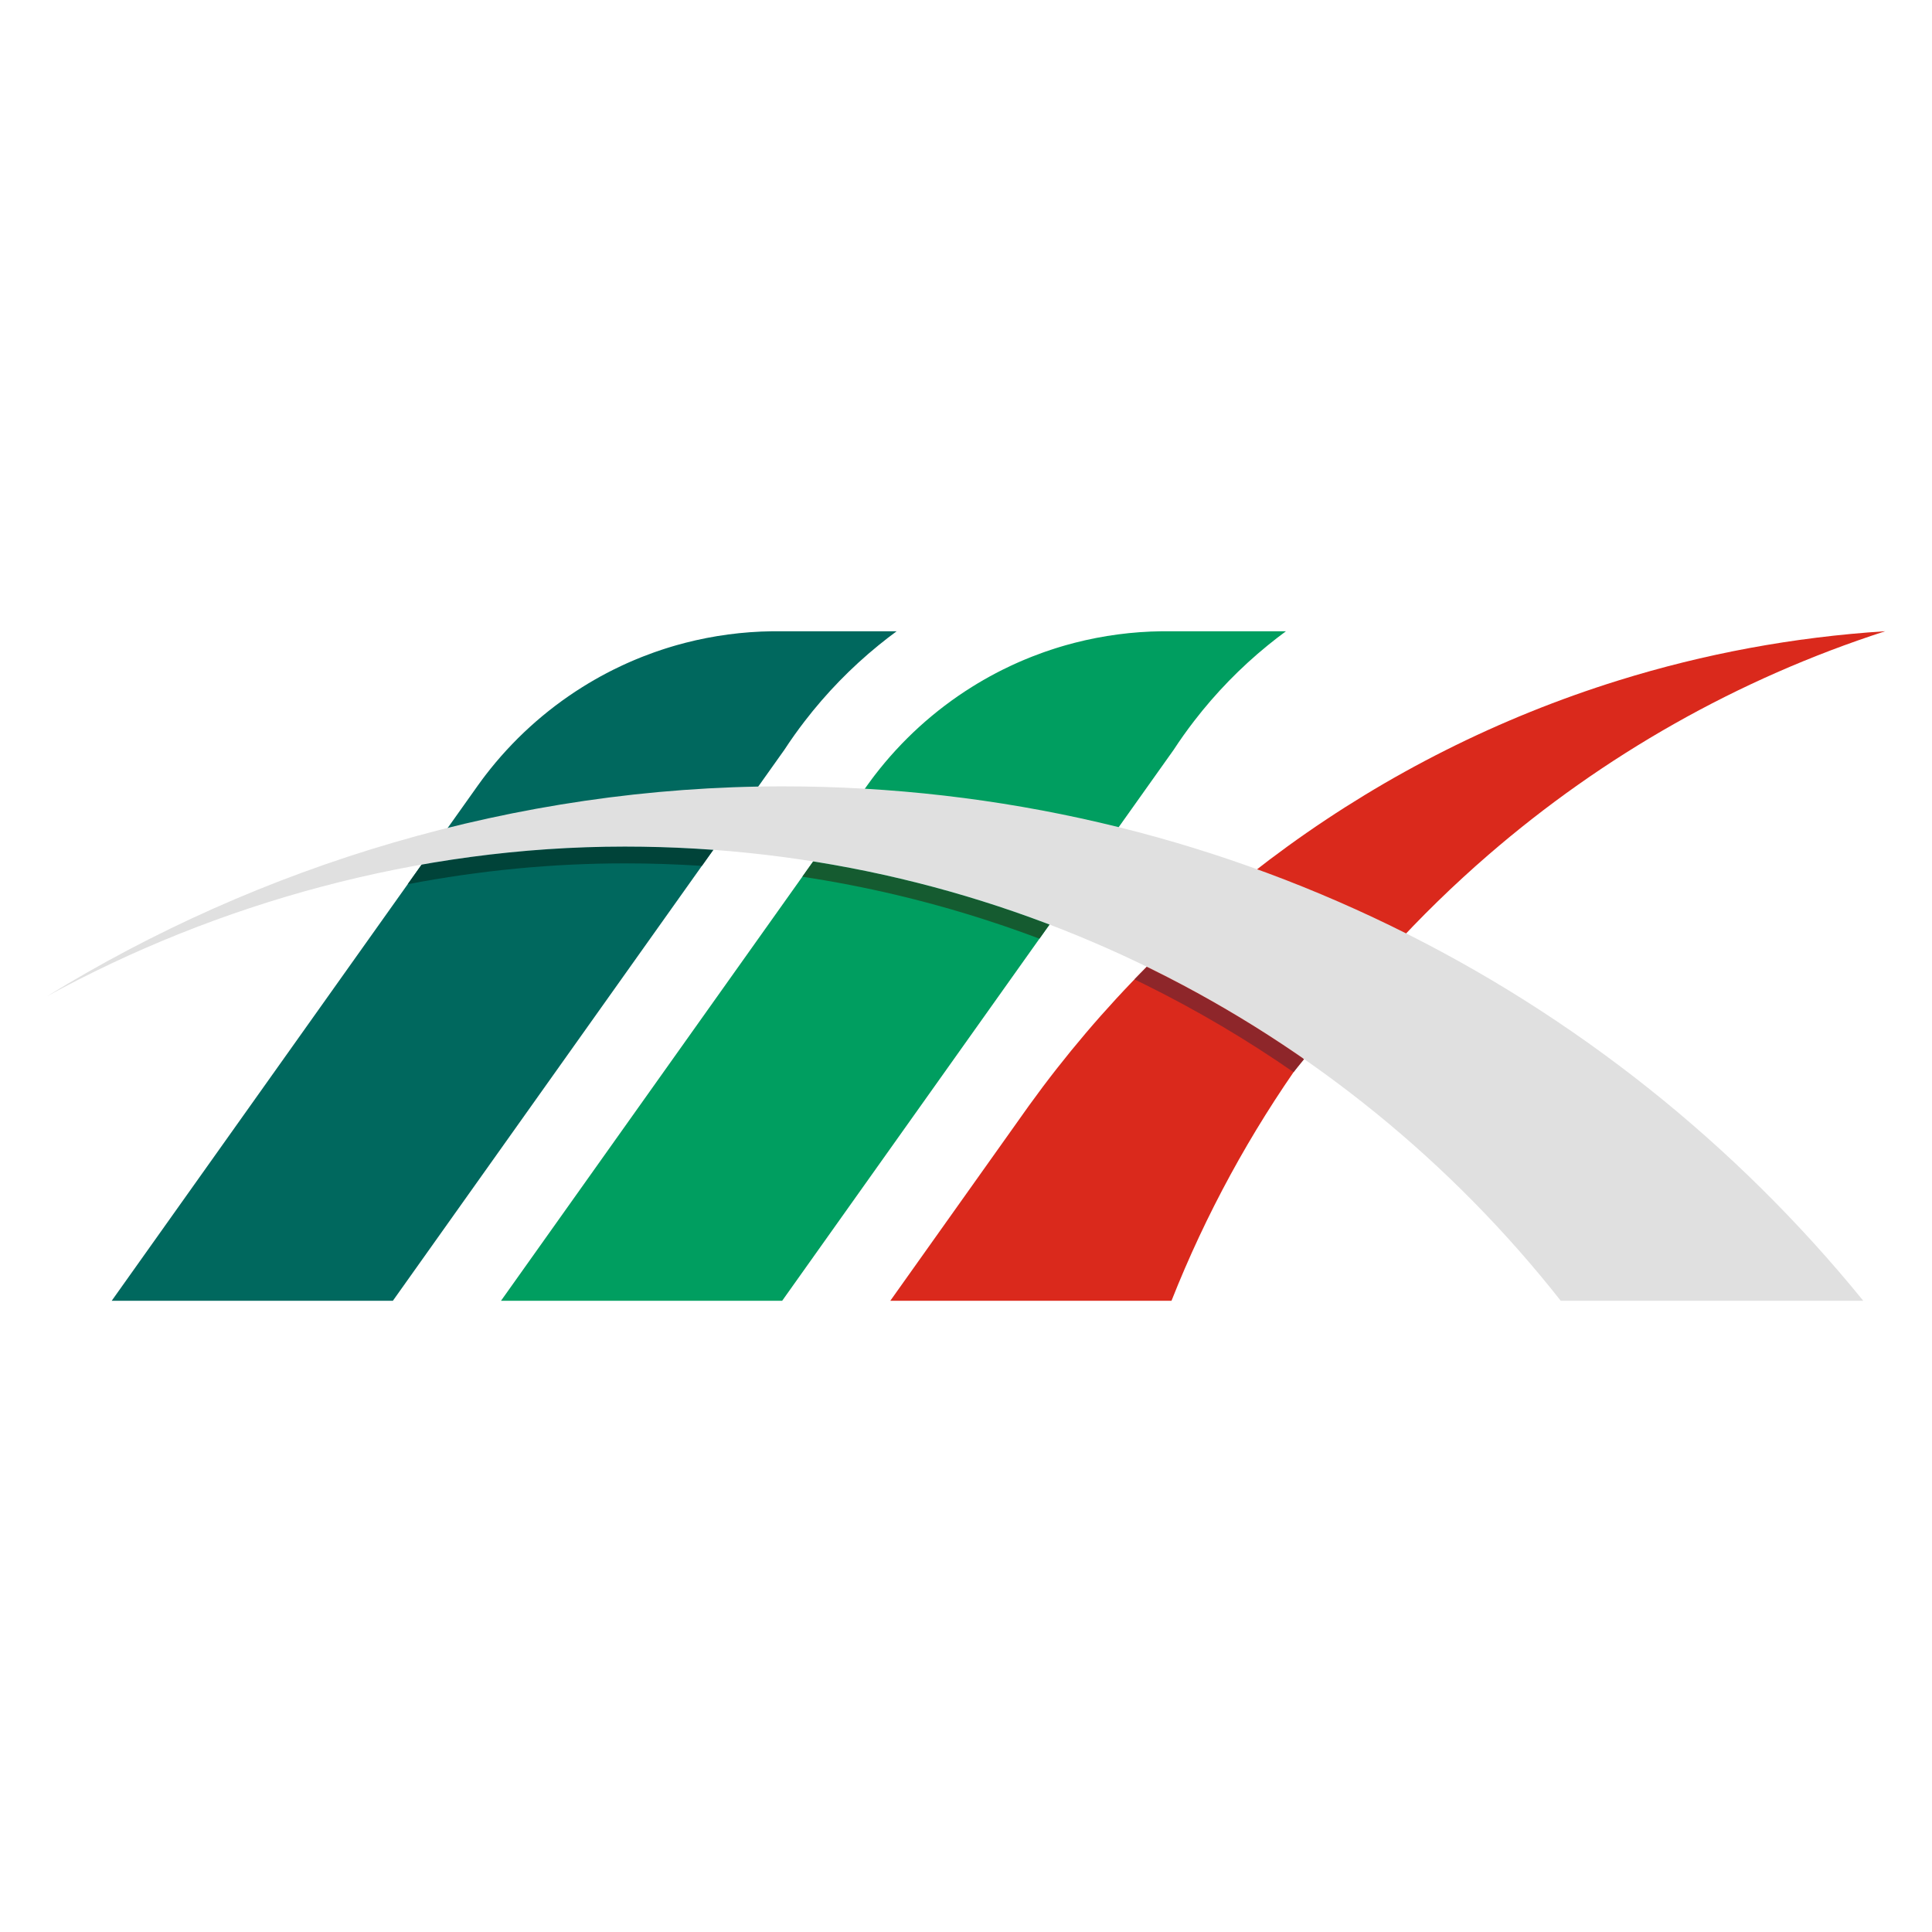
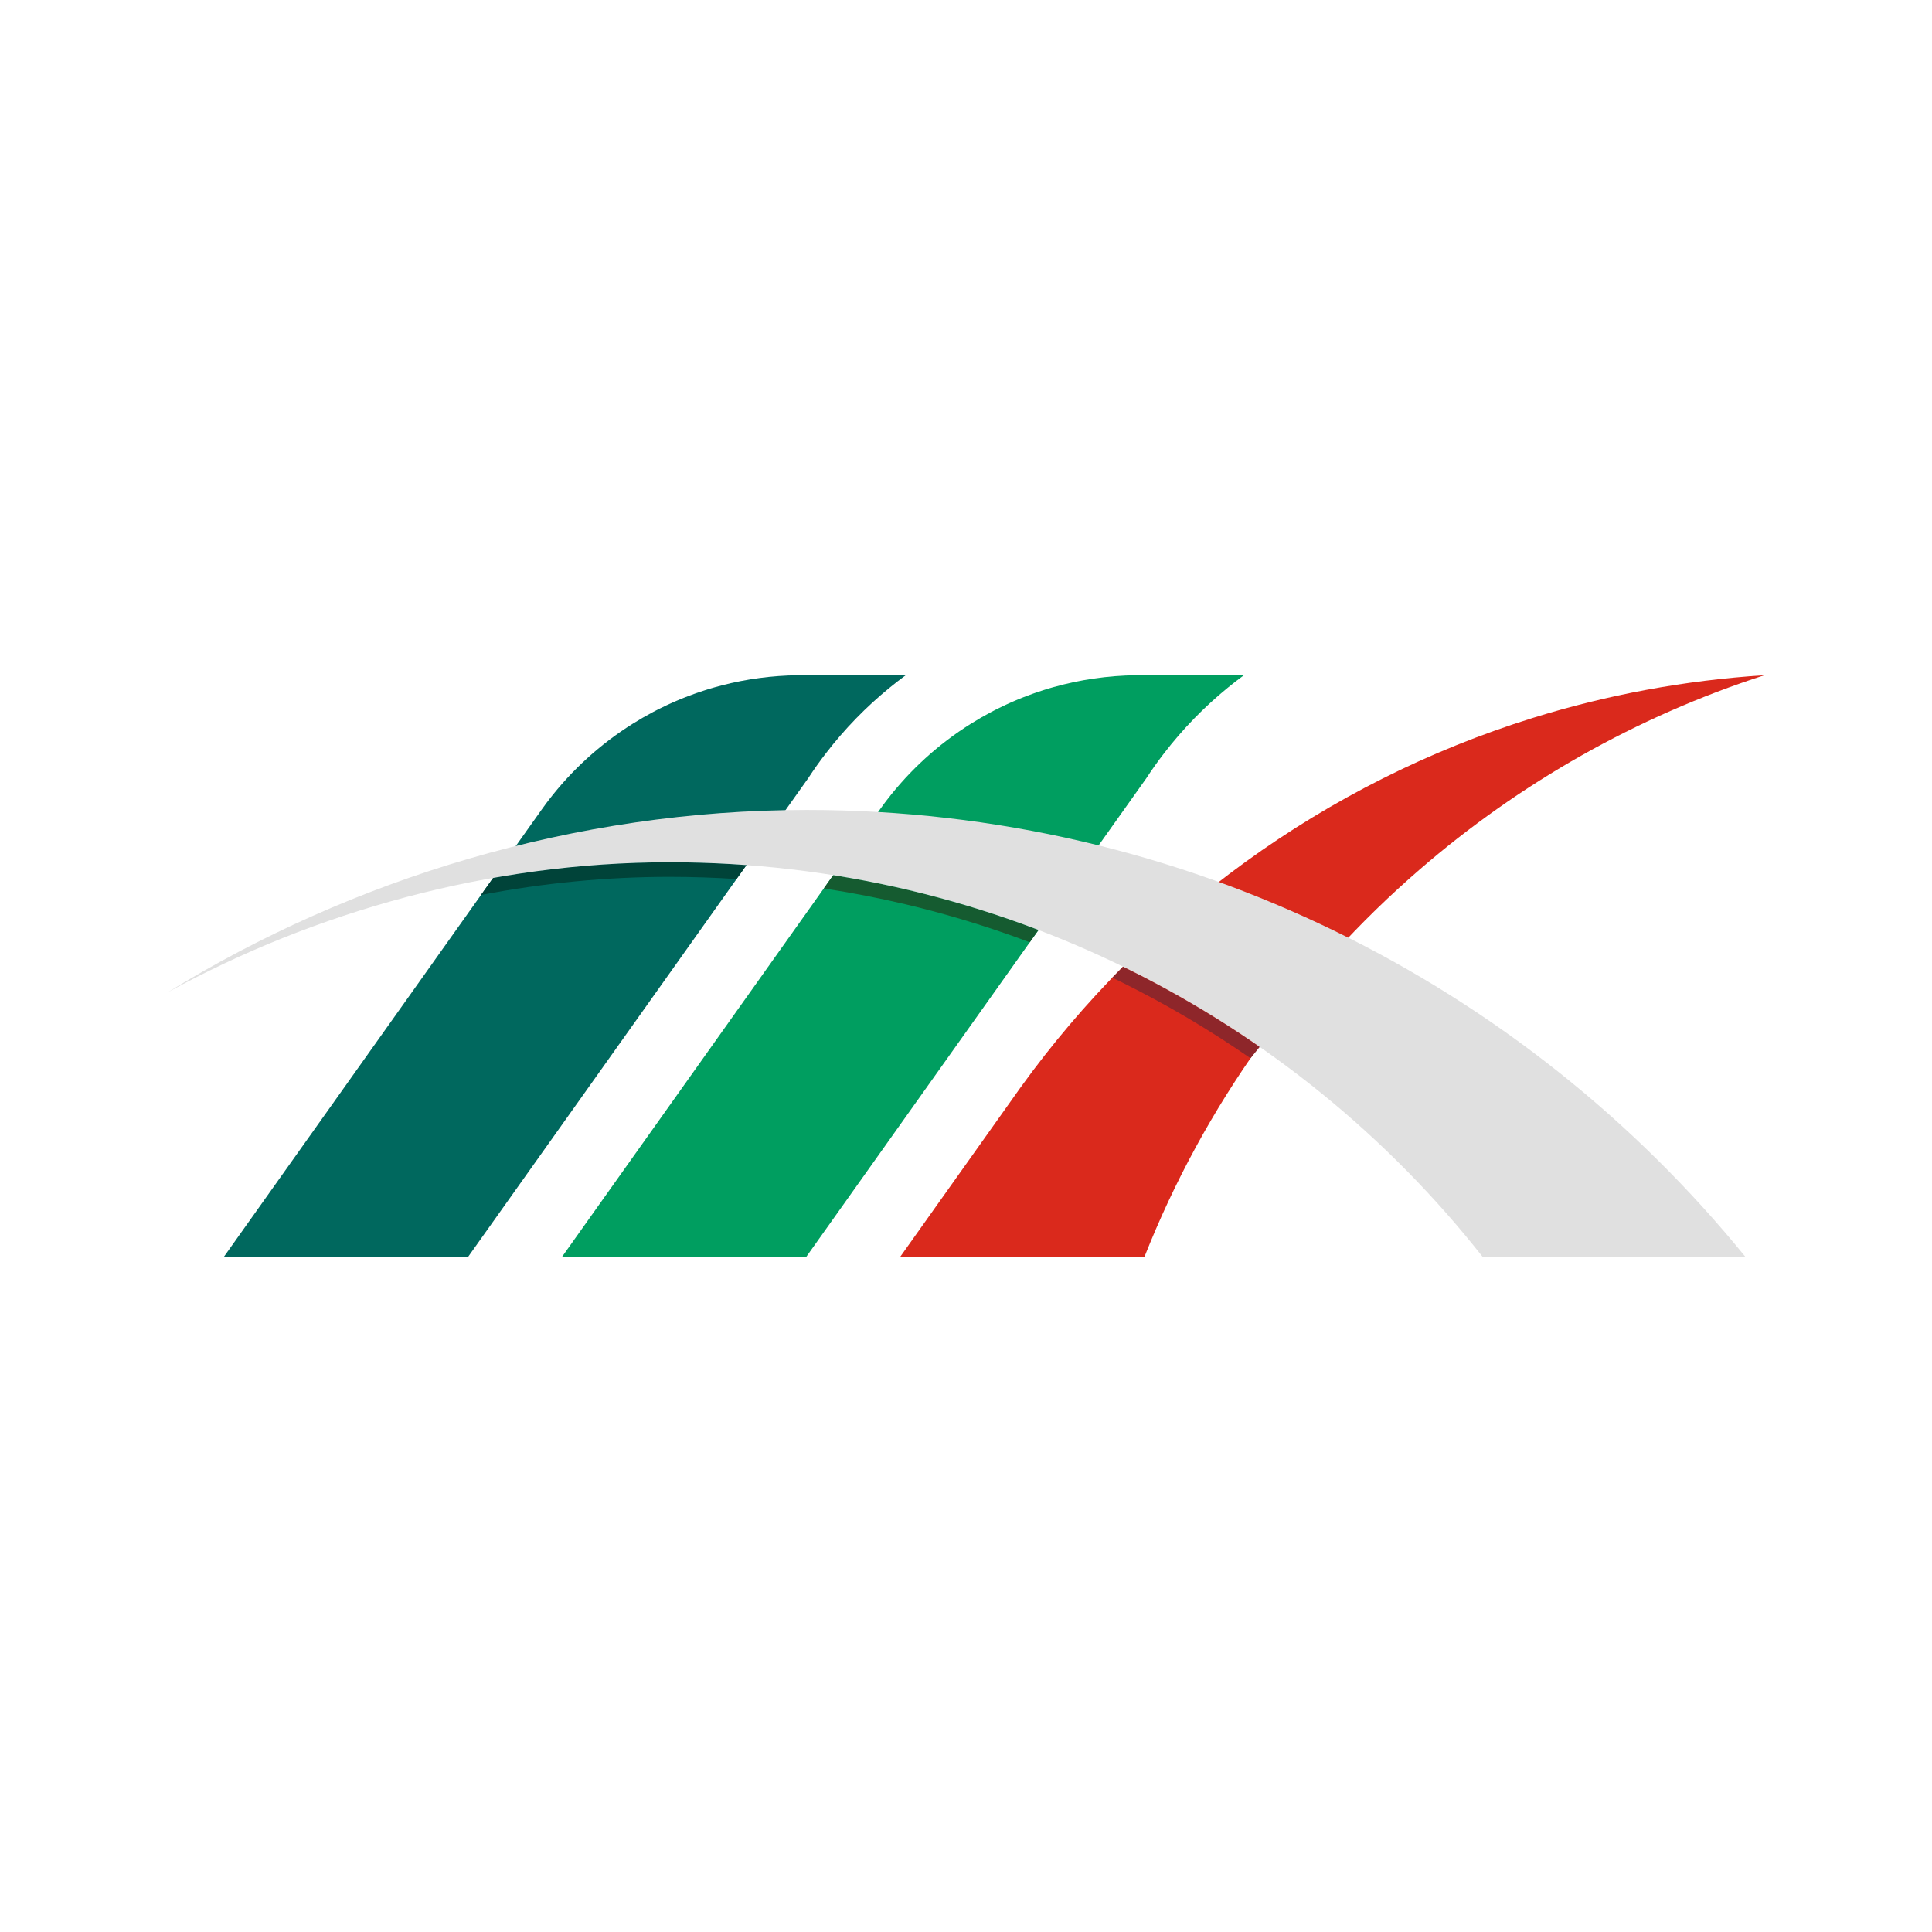
<svg xmlns="http://www.w3.org/2000/svg" xml:space="preserve" style="fill-rule:evenodd;clip-rule:evenodd;stroke-linejoin:round;stroke-miterlimit:2" viewBox="0 0 64 64">
-   <path d="M605.991.019a212.077 212.077 0 0 0-8.894 6.883 223.503 223.503 0 0 0-36.015 37.015 218.457 218.457 0 0 0-9.957 14.012l-3.887 5.469-27.755 39.059-123.541 173.862-26.524 37.332-9.755 13.728H222.187l11.818-16.631 90.757-127.723 75.003-105.548c.187-.261.369-.526.556-.787l.798-1.123a202.116 202.116 0 0 1 2.402-3.302c.104-.142.209-.28.313-.418.339-.451.683-.903 1.026-1.354a180.722 180.722 0 0 1 47.52-43.218 180.51 180.51 0 0 1 11.46-6.599c.642-.339 1.287-.671 1.932-1.004.586-.302 1.175-.597 1.765-.892a149.985 149.985 0 0 1 3.745-1.809c.269-.127.537-.254.806-.377.478-.224.955-.444 1.436-.657.239-.108.474-.216.713-.321.317-.145.634-.287.955-.425l.757-.332c.403-.179.81-.354 1.216-.522.407-.175.817-.347 1.224-.515a133.33 133.33 0 0 1 2.268-.929c.119-.052.239-.101.358-.145l1.048-.414a179.352 179.352 0 0 1 4.988-1.869c.418-.149.836-.298 1.253-.444a183.543 183.543 0 0 1 2.745-.933c.601-.201 1.201-.395 1.802-.586.269-.093.541-.179.813-.257.317-.104.634-.201.955-.298.425-.134.847-.265 1.272-.388.272-.082.541-.164.813-.242.392-.116.783-.231 1.175-.343 0 0 .004-.007.004 0 .187-.056.373-.108.563-.164a172.94 172.94 0 0 1 4.238-1.145A179.93 179.93 0 0 1 545.287.021h60.7l.004-.002Z" style="fill:#009e60;fill-rule:nonzero" transform="matrix(.06775 0 0 .06775 1.543 20.91)" />
-   <path d="M415.646.018a212.077 212.077 0 0 0-8.894 6.883 223.503 223.503 0 0 0-36.015 37.015 218.457 218.457 0 0 0-9.957 14.012l-3.887 5.469-27.755 39.059-123.541 173.862-26.524 37.332-9.755 13.728H31.842l11.818-16.631 90.757-127.723L209.42 77.476c.187-.261.369-.526.556-.787l.798-1.123a202.116 202.116 0 0 1 2.402-3.302c.104-.142.209-.28.313-.418.339-.451.683-.903 1.026-1.354a180.722 180.722 0 0 1 47.52-43.218 180.51 180.51 0 0 1 11.46-6.599c.642-.339 1.287-.671 1.932-1.004.586-.302 1.175-.597 1.765-.892a149.985 149.985 0 0 1 3.745-1.809c.269-.127.537-.254.806-.377.478-.224.955-.444 1.436-.657.239-.108.474-.216.713-.321.317-.145.634-.287.955-.425l.757-.332c.403-.179.81-.354 1.216-.522.407-.175.817-.347 1.224-.515a133.33 133.33 0 0 1 2.268-.929c.119-.052.239-.101.358-.145l1.048-.414a179.352 179.352 0 0 1 4.988-1.869c.418-.149.836-.298 1.253-.444a183.543 183.543 0 0 1 2.745-.933c.601-.201 1.201-.395 1.802-.586.269-.093.541-.179.813-.257.317-.104.634-.201.955-.298.425-.134.847-.265 1.272-.388.272-.082.541-.164.813-.242.392-.116.783-.231 1.175-.343 0 0 .004-.007.004 0 .187-.056.373-.108.563-.164a172.94 172.94 0 0 1 4.238-1.145c13.646-3.513 27.912-5.46 42.607-5.646h60.7Z" style="fill:#00685e;fill-rule:nonzero" transform="matrix(.06775 0 0 .06775 1.543 20.91)" />
-   <path d="M899.015 0c-72.227 23.32-138.042 60.901-194.131 109.425l-.007.007c-67.758 58.614-121.318 133.199-154.833 217.898l-.004.004-.03.045H412.535l11.818-16.631 51.795-72.891c.056-.082.116-.164.172-.246l3.906-5.495c.034-.045.067-.09.097-.134 70.25-97.476 171.05-171.471 288.376-207.956C810.269 11.1 853.92 2.881 899.015.001V0Z" style="fill:#da291c;fill-rule:nonzero" transform="matrix(.06775 0 0 .06775 1.543 20.91)" />
-   <path d="M282.715 105.302c-33.556 0-66.822 3.059-99.323 8.804l-6.823 9.602c35.321-6.778 70.877-10.199 106.146-10.199 12.591 0 25.163.41 37.697 1.224l5.577-7.845a589.335 589.335 0 0 0-43.275-1.585l.001-.001Z" style="fill:#004339;fill-rule:nonzero" transform="matrix(.06775 0 0 .06775 1.543 20.91)" />
-   <path d="m374.841 112.551-5.32 7.487a570.921 570.921 0 0 1 46.087 8.931 570.567 570.567 0 0 1 69.855 21.365l4.913-6.916a578.752 578.752 0 0 0-115.536-30.867h.001Z" style="fill:#155b30;fill-rule:nonzero" transform="matrix(.06775 0 0 .06775 1.543 20.91)" />
-   <path d="M614.422 208.877a582.294 582.294 0 0 0-76.458-44.823 519.647 519.647 0 0 0-6.058 6.185c1.876.899 3.746 1.813 5.611 2.738a574.976 574.976 0 0 1 72.194 42.622l5.186-6.39a34.074 34.074 0 0 0-.474-.332h-.001Z" style="fill:#8e262a;fill-rule:nonzero" transform="matrix(.06775 0 0 .06775 1.543 20.91)" />
-   <path d="M888.267 327.377H740.355c-106.496-135.24-272.145-222.075-457.64-222.075-101.191 0-199.716 27.802-282.598 73.252C103.789 114.668 229.263 75.85 359.979 75.85c213.209 0 403.519 98.053 528.288 251.527Z" style="fill:#e0e0e0;fill-rule:nonzero" transform="matrix(.06775 0 0 .06775 1.543 20.91)" />
+   <path d="M605.991.019a211.237 211.237 0 0 0-8.894 6.883 223.46 223.46 0 0 0-36.015 37.015 218.395 218.395 0 0 0-9.957 14.012l-3.887 5.469-27.755 39.059-123.541 173.862-26.524 37.332-9.755 13.728H222.187l11.818-16.631 90.757-127.723 75.003-105.548c.187-.261.369-.526.556-.787l.798-1.123c.79-1.109 1.59-2.209 2.402-3.302.104-.142.209-.28.313-.418.339-.451.683-.903 1.026-1.354a180.73 180.73 0 0 1 47.52-43.218 180.54 180.54 0 0 1 11.46-6.599c.642-.339 1.287-.671 1.932-1.004.586-.302 1.175-.597 1.765-.892 1.24-.62 2.488-1.223 3.745-1.809.269-.127.537-.254.806-.377.478-.224.955-.444 1.436-.657.239-.108.474-.216.713-.321.317-.145.634-.287.955-.425l.757-.332c.403-.179.81-.354 1.216-.522.407-.175.817-.347 1.224-.515.753-.317 1.509-.626 2.268-.929.119-.052.239-.101.358-.145l1.048-.414a176.831 176.831 0 0 1 4.988-1.869c.418-.149.836-.298 1.253-.444a192.668 192.668 0 0 1 4.547-1.519c.269-.093.541-.179.813-.257.317-.104.634-.201.955-.298.425-.134.847-.265 1.272-.388.272-.082.541-.164.813-.242.392-.116.783-.231 1.175-.343 0 0 .004-.007.004 0 .187-.056.373-.108.563-.164A179.93 179.93 0 0 1 545.287.021h60.7l.004-.002Z" style="fill:#009e60;fill-rule:nonzero" transform="translate(5.543 22.367) scale(.05885)" />
+   <path d="M415.646.018a211.237 211.237 0 0 0-8.894 6.883 223.46 223.46 0 0 0-36.015 37.015 218.395 218.395 0 0 0-9.957 14.012l-3.887 5.469-27.755 39.059-123.541 173.862-26.524 37.332-9.755 13.728H31.842l11.818-16.631 90.757-127.723L209.42 77.476c.187-.261.369-.526.556-.787l.798-1.123c.79-1.109 1.59-2.209 2.402-3.302.104-.142.209-.28.313-.418.339-.451.683-.903 1.026-1.354a180.73 180.73 0 0 1 47.52-43.218 180.54 180.54 0 0 1 11.46-6.599c.642-.339 1.287-.671 1.932-1.004.586-.302 1.175-.597 1.765-.892 1.24-.62 2.488-1.223 3.745-1.809.269-.127.537-.254.806-.377.478-.224.955-.444 1.436-.657.239-.108.474-.216.713-.321.317-.145.634-.287.955-.425l.757-.332c.403-.179.81-.354 1.216-.522.407-.175.817-.347 1.224-.515.753-.317 1.509-.626 2.268-.929.119-.052.239-.101.358-.145l1.048-.414a176.831 176.831 0 0 1 4.988-1.869c.418-.149.836-.298 1.253-.444a192.668 192.668 0 0 1 4.547-1.519c.269-.093.541-.179.813-.257.317-.104.634-.201.955-.298.425-.134.847-.265 1.272-.388.272-.082.541-.164.813-.242.392-.116.783-.231 1.175-.343 0 0 .004-.007.004 0 .187-.056.373-.108.563-.164 1.408-.4 2.821-.781 4.238-1.145 13.646-3.513 27.912-5.46 42.607-5.646h60.7Z" style="fill:#00685e;fill-rule:nonzero" transform="translate(5.543 22.367) scale(.05885)" />
+   <path d="M899.015 0c-72.227 23.32-138.042 60.901-194.131 109.425l-.007.007c-67.758 58.614-121.318 133.199-154.833 217.898l-.004.004-.03.045H412.535l11.818-16.631 51.795-72.891c.056-.082.116-.164.172-.246l3.906-5.495c.034-.045.067-.09.097-.134 70.25-97.476 171.05-171.471 288.376-207.956C810.269 11.1 853.92 2.881 899.015.001V0Z" style="fill:#da291c;fill-rule:nonzero" transform="translate(5.543 22.367) scale(.05885)" />
+   <path d="M282.715 105.302c-33.556 0-66.822 3.059-99.323 8.804l-6.823 9.602c35.321-6.778 70.877-10.199 106.146-10.199 12.591 0 25.163.41 37.697 1.224l5.577-7.845a589.498 589.498 0 0 0-43.275-1.585l.001-.001Z" style="fill:#004339;fill-rule:nonzero" transform="translate(5.543 22.367) scale(.05885)" />
+   <path d="m374.841 112.551-5.32 7.487a570.787 570.787 0 0 1 46.087 8.931 570.643 570.643 0 0 1 69.855 21.365l4.913-6.916a578.774 578.774 0 0 0-115.536-30.867h.001Z" style="fill:#155b30;fill-rule:nonzero" transform="translate(5.543 22.367) scale(.05885)" />
+   <path d="M614.422 208.877a582.224 582.224 0 0 0-76.458-44.823 527.32 527.32 0 0 0-6.058 6.185c1.876.899 3.746 1.813 5.611 2.738a574.99 574.99 0 0 1 72.194 42.622l5.186-6.39a30.97 30.97 0 0 0-.474-.332h-.001Z" style="fill:#8e262a;fill-rule:nonzero" transform="translate(5.543 22.367) scale(.05885)" />
+   <path d="M888.267 327.377H740.355c-106.496-135.24-272.145-222.075-457.64-222.075-101.191 0-199.716 27.802-282.598 73.252C103.789 114.668 229.263 75.85 359.979 75.85c213.209 0 403.519 98.053 528.288 251.527Z" style="fill:#e0e0e0;fill-rule:nonzero" transform="translate(5.543 22.367) scale(.05885)" />
</svg>
